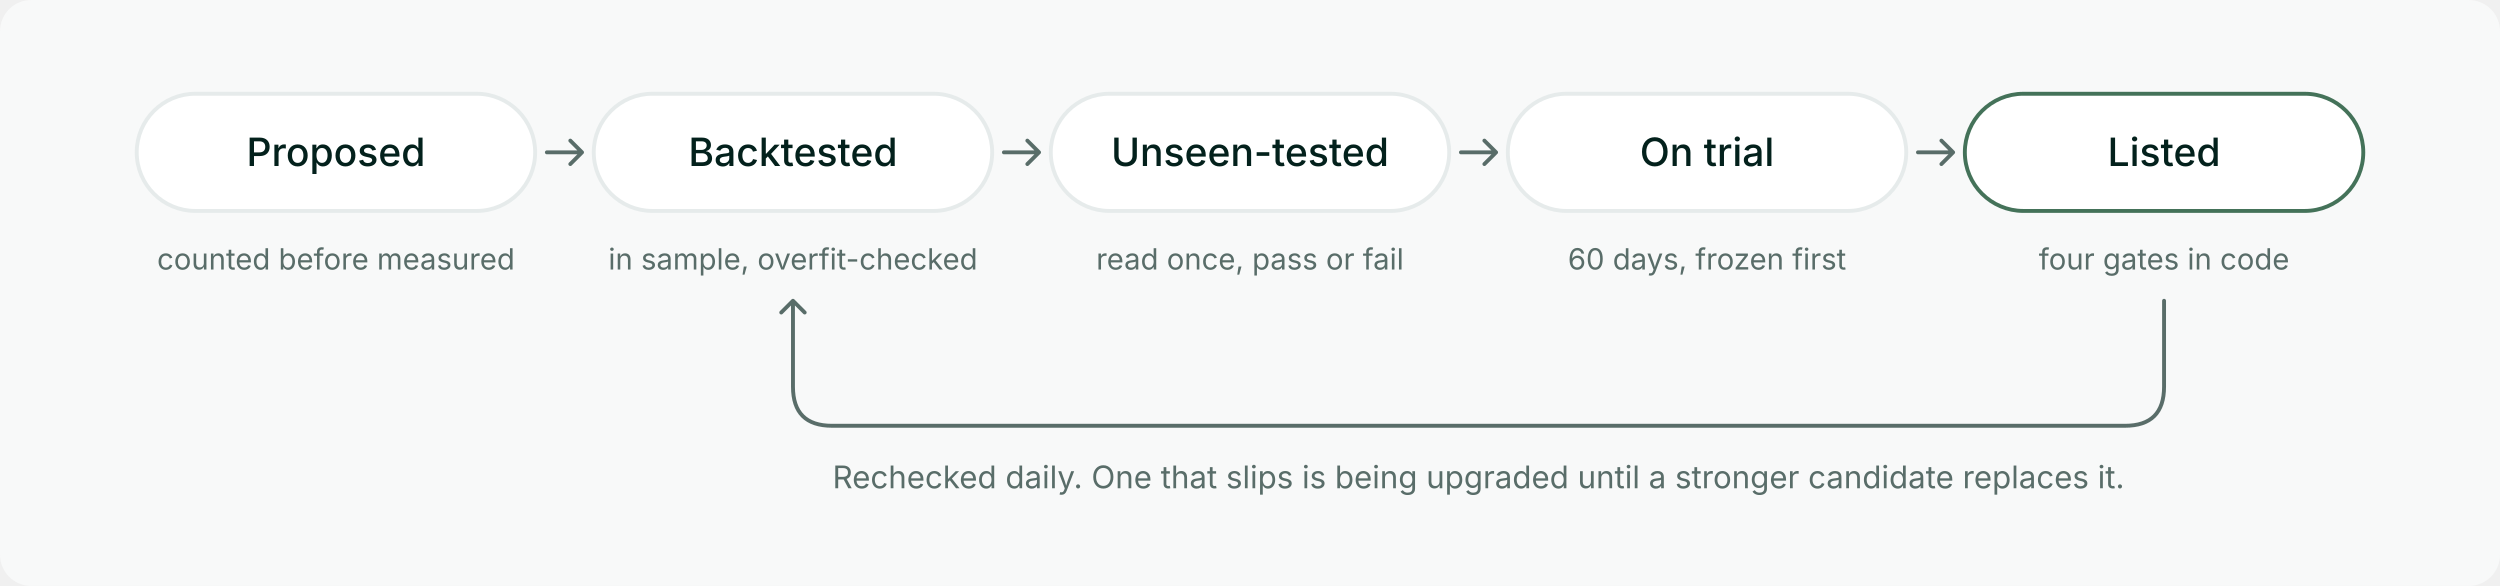
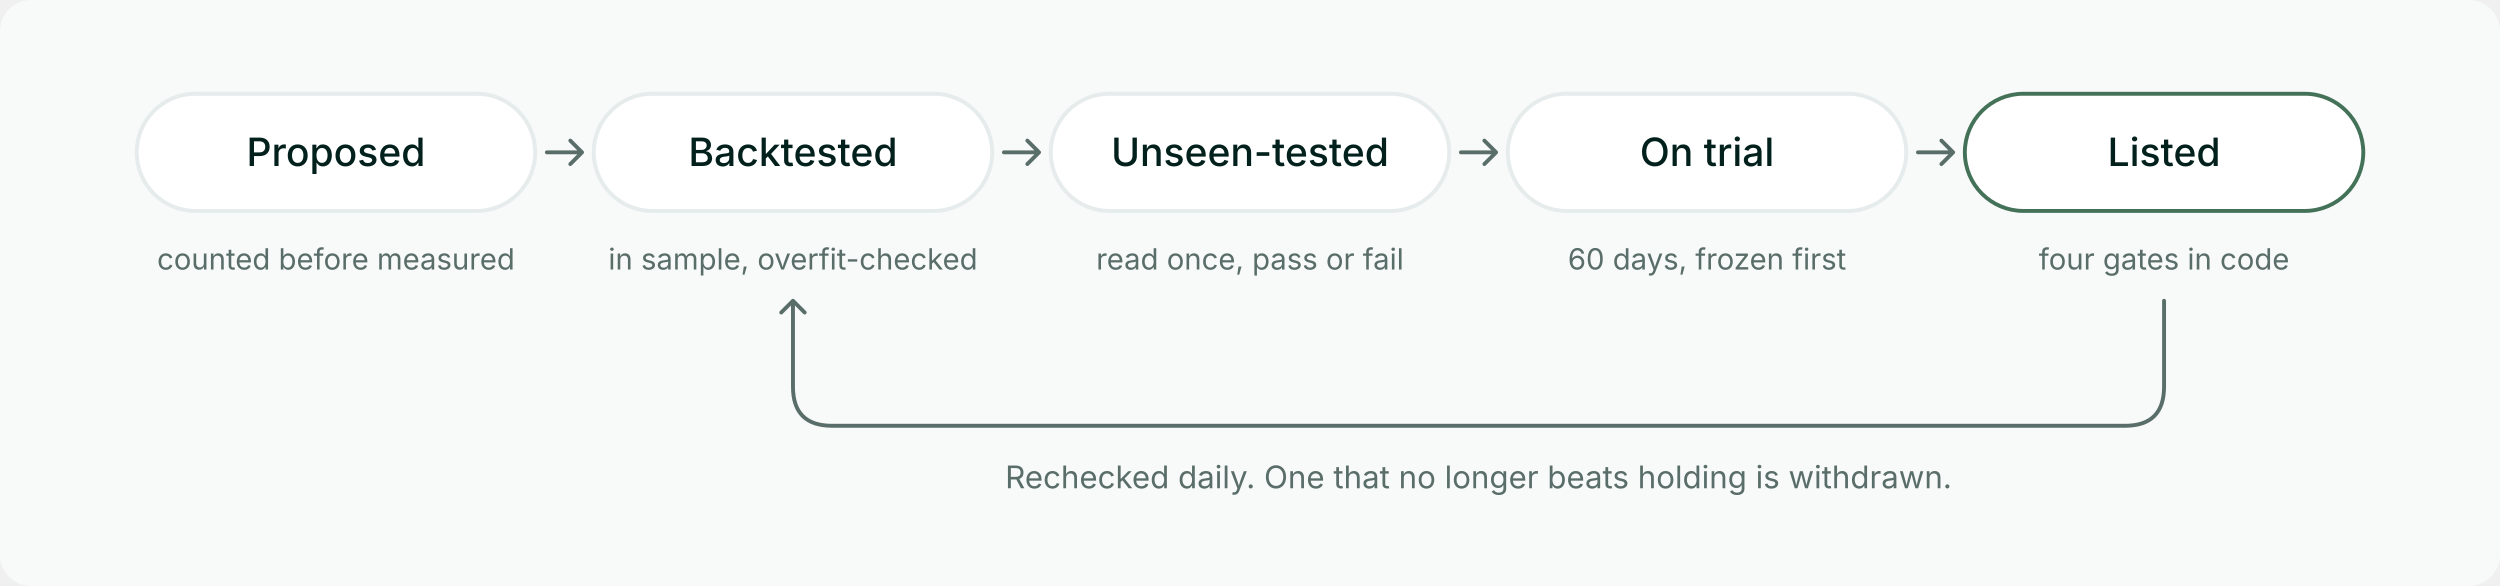
<svg xmlns="http://www.w3.org/2000/svg" width="1280" height="300" viewBox="0 0 1280 300" role="img" aria-label="Proposed: counted before measured, Backtested: in sample, overfit-checked, Unseen-tested: read once, pass or fail, On trial: 60 days, frozen first, Listed: four gates in code. Every listed strategy is rechecked daily." font-family="Inter, -apple-system, BlinkMacSystemFont, 'Segoe UI', Roboto, Helvetica, Arial, sans-serif">
  <rect width="1280" height="300" rx="16" fill="#f8f9f9" />
  <rect x="70" y="48" width="204" height="60" rx="30" fill="#ffffff" stroke="#e6ebeb" stroke-width="2" />
  <text x="172" y="85" text-anchor="middle" font-size="20" font-weight="500" fill="#03211c">Proposed</text>
  <text x="172" y="138" text-anchor="middle" font-size="15" fill="#596d69">counted before measured</text>
  <rect x="304" y="48" width="204" height="60" rx="30" fill="#ffffff" stroke="#e6ebeb" stroke-width="2" />
  <text x="406" y="85" text-anchor="middle" font-size="20" font-weight="500" fill="#03211c">Backtested</text>
  <text x="406" y="138" text-anchor="middle" font-size="15" fill="#596d69">in sample, overfit-checked</text>
  <rect x="538" y="48" width="204" height="60" rx="30" fill="#ffffff" stroke="#e6ebeb" stroke-width="2" />
  <text x="640" y="85" text-anchor="middle" font-size="20" font-weight="500" fill="#03211c">Unseen-tested</text>
  <text x="640" y="138" text-anchor="middle" font-size="15" fill="#596d69">read once, pass or fail</text>
  <rect x="772" y="48" width="204" height="60" rx="30" fill="#ffffff" stroke="#e6ebeb" stroke-width="2" />
  <text x="874" y="85" text-anchor="middle" font-size="20" font-weight="500" fill="#03211c">On trial</text>
  <text x="874" y="138" text-anchor="middle" font-size="15" fill="#596d69">60 days, frozen first</text>
  <rect x="1006" y="48" width="204" height="60" rx="30" fill="#ffffff" stroke="#447259" stroke-width="2" />
  <text x="1108" y="85" text-anchor="middle" font-size="20" font-weight="500" fill="#03211c">Listed</text>
  <text x="1108" y="138" text-anchor="middle" font-size="15" fill="#596d69">four gates in code</text>
  <g fill="none" stroke="#596d69" stroke-width="2" stroke-linecap="round" stroke-linejoin="round">
    <path d="M280 78H298M292 72L298 78L292 84" />
    <path d="M514 78H532M526 72L532 78L526 84" />
    <path d="M748 78H766M760 72L766 78L760 84" />
    <path d="M982 78H1000M994 72L1000 78L994 84" />
    <path d="M1108 154V198Q1108 218 1088 218H426Q406 218 406 198V154M400 160L406 154L412 160" />
  </g>
-   <text x="757" y="250" text-anchor="middle" font-size="16" fill="#596d69">Rechecked daily. One that slips is being upgraded until a stronger candidate replaces it.</text>
+   <text x="757" y="250" text-anchor="middle" font-size="16" fill="#596d69">Rechecked daily. One that no longer beats holding is withdrawn.</text>
</svg>
